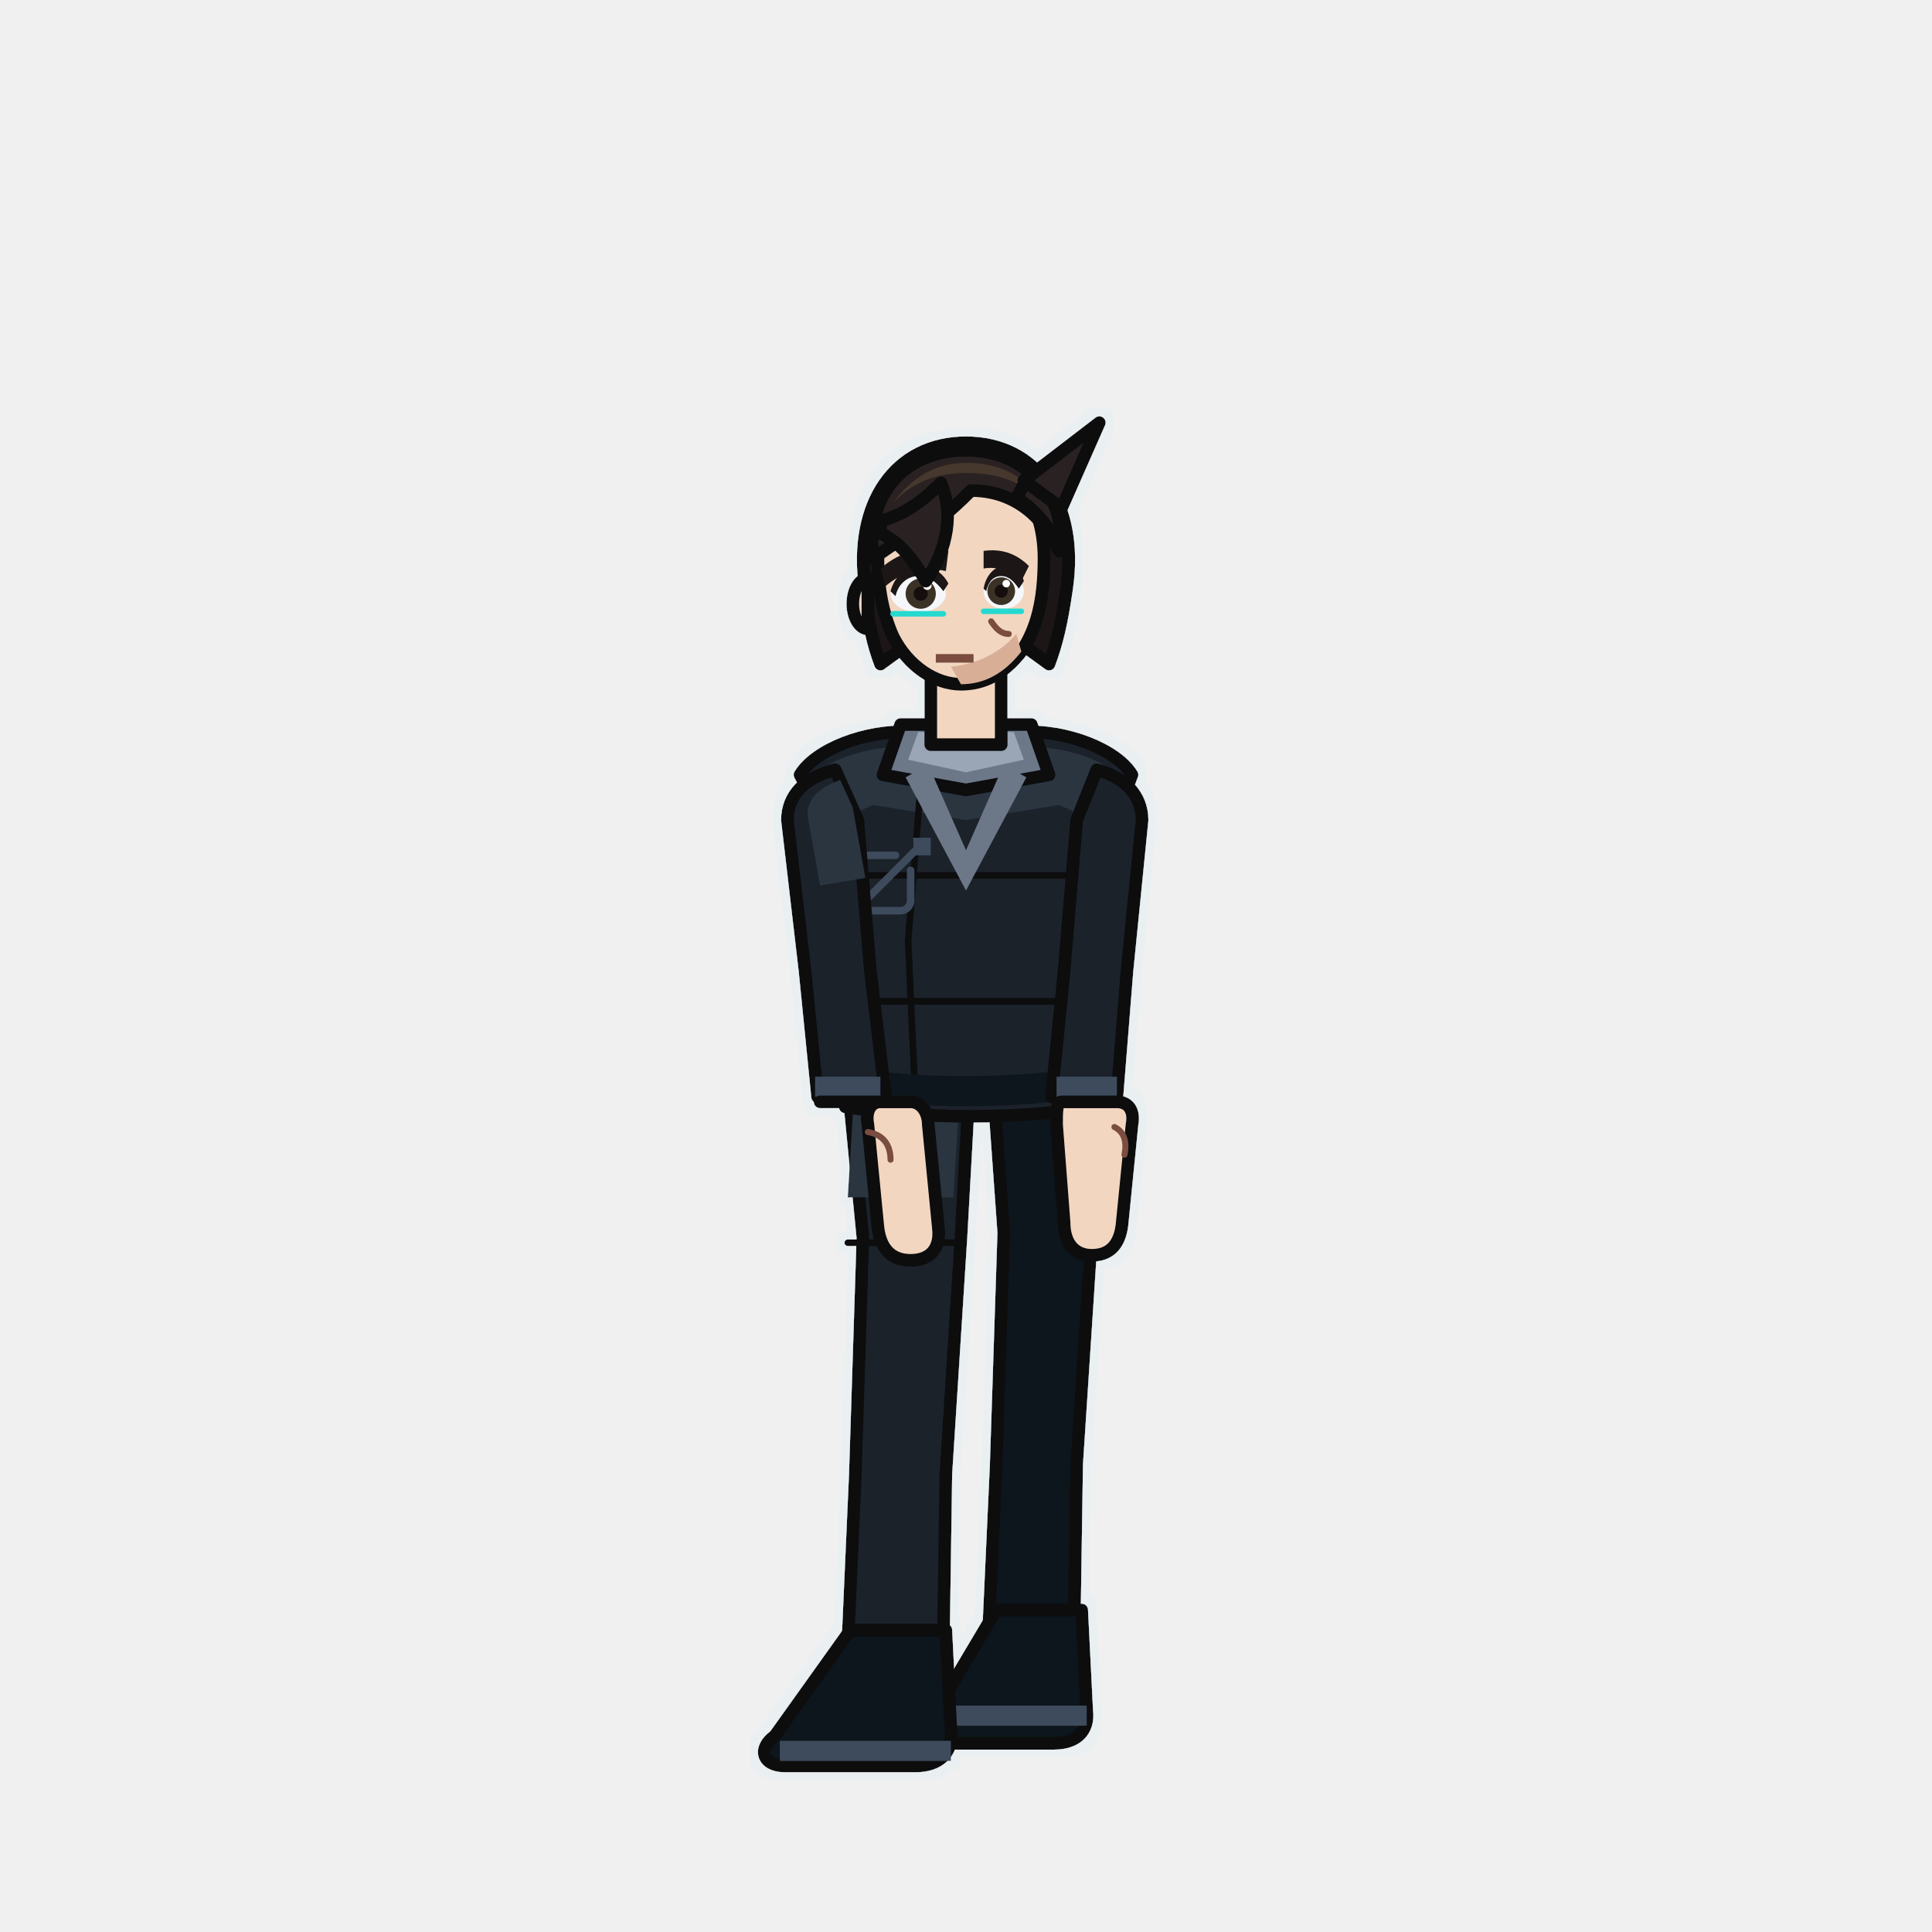
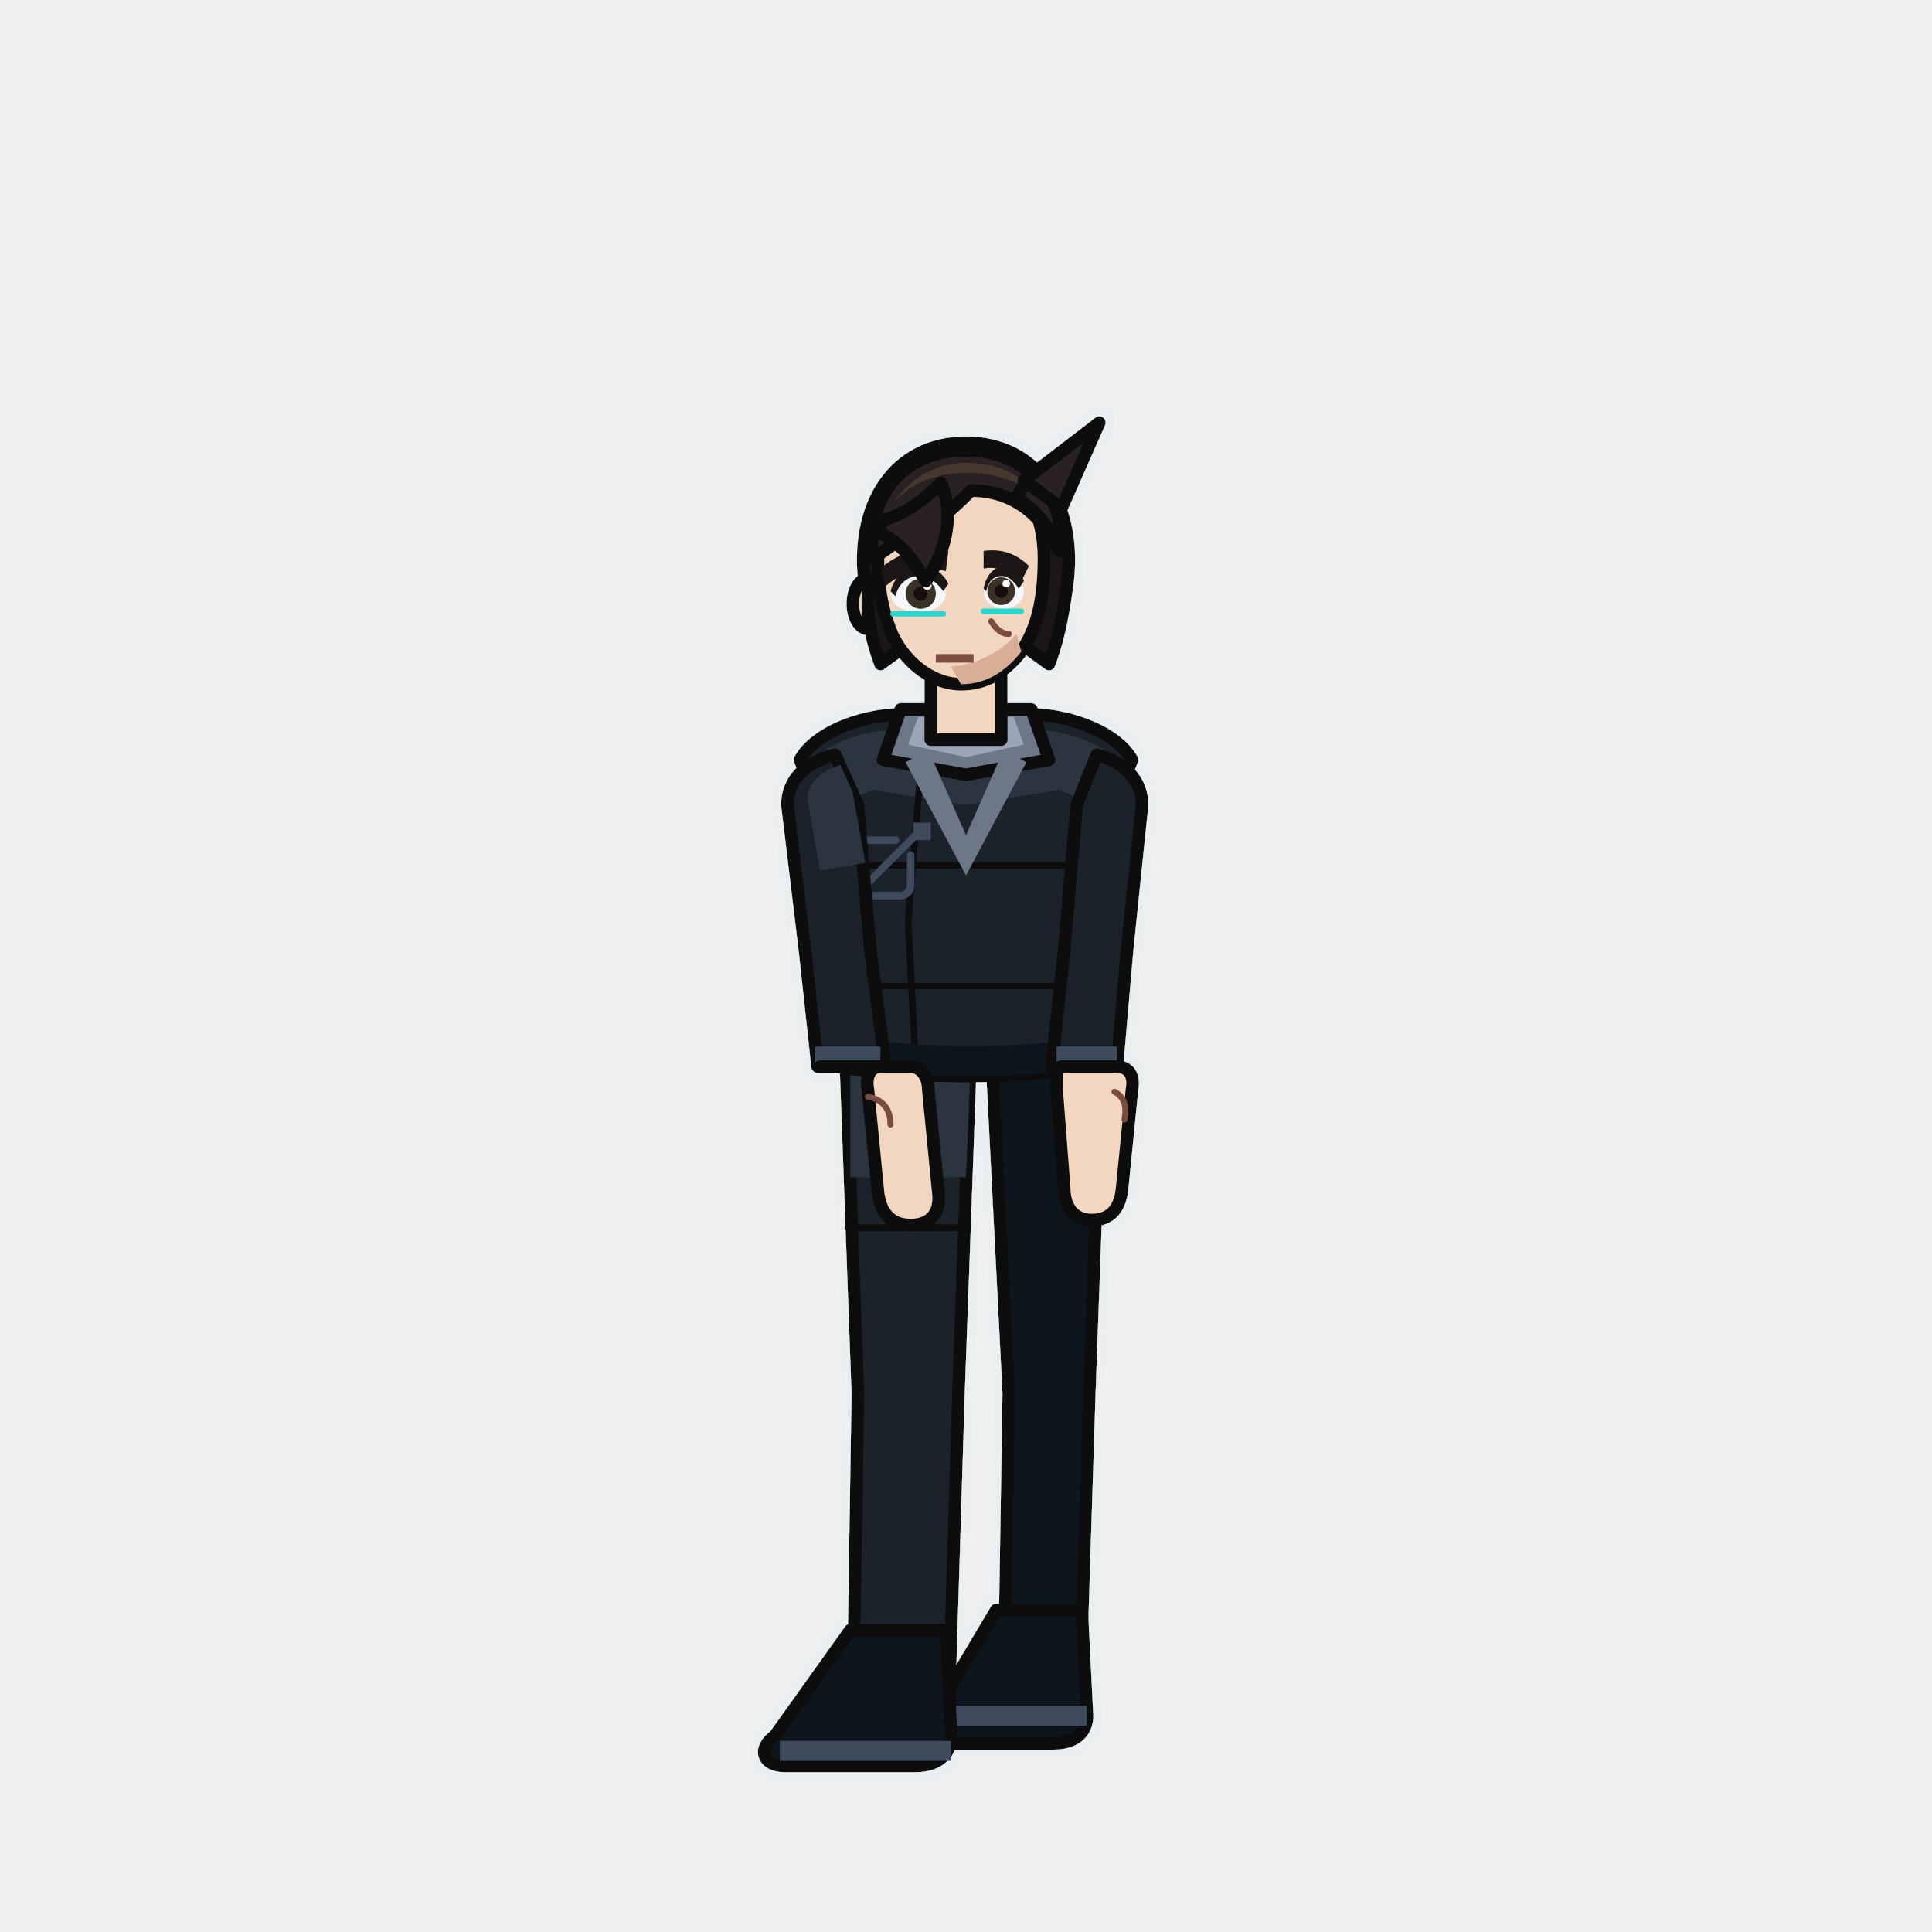
<svg xmlns="http://www.w3.org/2000/svg" viewBox="0 0 768 768" width="768" height="768" role="img" aria-label="Character master, three-quarter view">
  <defs>
    <style>
    .k0{fill:#080B10}.k1{fill:#11161D}.k2{fill:#1B222C}.k3{fill:#2A3441}.k4{fill:#3E4B5C}
    .k5{fill:#6C7788}.k6{fill:#9AA5B5}
    .sk{fill:#F2D6C0}.skd{fill:#D9AE96}.skl{fill:#7A4E3F}
    .h1{fill:#1A1613}.h2{fill:#2A2320}.h3{fill:#46392F}
    .ct{stroke:#080B10;stroke-width:5;stroke-linejoin:round;stroke-linecap:round}
    .in{stroke:#080B10;stroke-width:2.6;stroke-linejoin:round;stroke-linecap:round;fill:none}
    .sl{stroke:#7A4E3F;stroke-width:2.4;stroke-linecap:round;fill:none}
  </style>
    <filter id="halo" x="-12%" y="-12%" width="124%" height="124%">
      <feMorphology in="SourceAlpha" operator="dilate" radius="3" result="d" />
      <feFlood flood-color="#E6EDF4" flood-opacity="0.55" />
      <feComposite in2="d" operator="in" result="h" />
      <feMerge>
        <feMergeNode in="h" />
        <feMergeNode in="SourceGraphic" />
      </feMerge>
    </filter>
  </defs>
  <g id="character" filter="url(#halo)">
    <g id="hair_back">
      <path class="h1 ct" d="M344 234c-5-34 12-58 40-58s45 24 40 58c-2 14-4 22-7 30l-11-8c3-10 4-18 4-27-1-24-12-36-26-36s-25 12-26 36c-1 9 0 17 3 27l-11 8c-3-8-5-16-6-30z" />
    </g>
    <g id="leg_far">
-       <path class="k1 ct" d="M394 420h44l-4 70-6 92-1 66h-34l3-66 3-92z" />
+       <path class="k1 ct" d="M394 416 L438 416 L433 554 L429 680 L399 680 L401 554 Z" />
      <path class="k1 ct" d="M396 640h34l2 40c1 8-4 13-13 13h-44c-8 0-10-7-4-11z" />
      <path class="k4" d="M373 678h59v8h-59z" />
    </g>
    <g id="leg_near">
-       <path class="k2 ct" d="M336 420h50l-4 72-6 94-1 68h-38l3-68 3-94z" />
-       <path class="k3" d="M340 426h42l-3 50h-42z" />
-       <path class="in" d="M337 494h44" />
+       <path class="k2 ct" d="M336 416 L386 416 L381 554 L377 684 L339 684 L341 554 Z" />
+       <path class="k3" d="M338 420h48l-2 48h-46z" />
+       <path class="in" d="M337 488h46" />
      <path class="k1 ct" d="M338 648h38l2 40c1 9-5 14-14 14h-52c-9 0-11-7-4-12z" />
      <path class="k4" d="M310 692h68v8h-68z" />
    </g>
    <g id="torso">
-       <path class="k2 ct" d="M318 308c6-10 26-18 44-17l22 5 22-5c18-1 38 7 44 17l-10 26-8 54 4 52c-32 5-68 5-100 0l4-52-8-54z" />
-       <path class="k3" d="M322 310c6-8 24-14 40-13l22 5 22-5c16-1 34 5 40 13l-7 18-18-8-37 6-37-6-18 8z" />
-       <path class="in" d="M366 312l-5 62 3 66" />
-       <path class="in" d="M336 348h96M338 398h92" />
-       <path class="k1" d="M334 424c32 5 68 5 100 0l1 12c-33 5-69 5-102 0z" />
+       <path class="k2 ct" d="M318 302c6-11 26-19 45-18l21 5 21-5c19-1 39 7 45 18l-10 26-7 54 3 42c-33 5-70 5-104 0l3-42-7-54z" />
+       <path class="k3" d="M322 304c6-9 24-15 41-14l21 5 21-5c17-1 35 6 41 14l-7 18-18-8-37 6-37-6-18 8z" />
+       <path class="in" d="M366 306l-5 60 3 58" />
+       <path class="in" d="M336 344h96M338 392h92" />
+       <path class="k1" d="M334 412c33 5 70 5 104 0l1 12c-34 5-72 5-106 0z" />
      <g id="emblem" fill="none" stroke="#3E4B5C" stroke-width="3" stroke-linecap="round">
-         <path d="M356 340h-12a4 4 0 0 0-4 4v14a4 4 0 0 0 4 4h14a4 4 0 0 0 4-4v-12" />
-         <path d="M336 366l30-30" />
+         <path d="M356 334h-12a4 4 0 0 0-4 4v14a4 4 0 0 0 4 4h14a4 4 0 0 0 4-4v-12" />
+         <path d="M336 360l30-30" />
      </g>
-       <rect x="363" y="333" width="7" height="7" class="k4" />
-       <path class="k5 ct" d="M358 288h52l7 20-33 6-33-6z" />
-       <path class="k6" d="M365 291h38l4 11-23 5-23-5z" />
-       <path class="k5" d="M369 304l15 34 15-34 9 5-24 45-24-45z" />
+       <rect x="363" y="327" width="7" height="7" class="k4" />
+       <path class="k5 ct" d="M358 282h52l7 20-33 6-33-6z" />
+       <path class="k6" d="M365 285h38l4 11-23 5-23-5z" />
+       <path class="k5" d="M369 298l15 34 15-34 9 5-24 45-24-45z" />
    </g>
    <g id="arm_far">
-       <path class="k2 ct" d="M436 306c11 3 18 10 18 20l-6 60-4 50h-26l5-50 5-60z" />
-       <path class="k4" d="M420 428h24v8h-24z" />
-       <path class="sk ct" d="M422 438h22c5 0 7 4 6 9l-4 40c-1 8-5 12-12 12s-11-5-11-13l-3-39c0-5 0-9 2-9z" />
-       <path class="sl" d="M443 448c4 2 5 6 4 11" />
+       <path class="k2 ct" d="M436 300c11 3 18 10 18 20l-6 58-4 46h-26l5-46 5-58z" />
+       <path class="k4" d="M420 416h24v8h-24z" />
+       <path class="sk ct" d="M422 424h22c5 0 7 4 6 9l-4 40c-1 8-5 12-12 12s-11-5-11-13l-3-39c0-5 0-9 2-9z" />
+       <path class="sl" d="M443 434c4 2 5 6 4 11" />
    </g>
    <g id="arm_near">
-       <path class="k2 ct" d="M332 306c-12 3-19 10-19 20l7 60 5 50h27l-6-50-5-60z" />
-       <path class="k3" d="M334 310c-8 3-13 7-13 14l5 28 18-3-5-28z" />
-       <path class="k4" d="M324 428h26v8h-26z" />
-       <path class="sk ct" d="M326 438h24c-4 0-6 4-5 9l4 41c1 8 5 13 13 13s12-5 11-13l-4-41c0-5-3-9-7-9z" />
-       <path class="sl" d="M345 450c6 1 9 5 9 11" />
+       <path class="k2 ct" d="M332 300c-12 3-19 10-19 20l7 58 5 46h27l-6-46-5-58z" />
+       <path class="k3" d="M334 304c-8 3-13 7-13 14l5 28 18-3-5-28z" />
+       <path class="k4" d="M324 416h26v8h-26z" />
+       <path class="sk ct" d="M326 424h24c-4 0-6 4-5 9l4 41c1 8 5 13 13 13s12-5 11-13l-4-41c0-5-3-9-7-9z" />
+       <path class="sl" d="M345 436c6 1 9 5 9 11" />
    </g>
    <g id="neck">
-       <path class="sk ct" d="M370 248h28v48h-28z" />
+       <path class="sk ct" d="M370 248h28v46h-28z" />
      <path class="skd" d="M370 248h28v20c-9 7-19 7-28 0z" />
    </g>
    <g id="head">
      <path class="sk ct" d="M349 222c0-25 14-38 33-38s33 13 33 38c0 17-3 28-9 37-7 9-15 13-24 13-10 0-21-7-27-19-4-9-6-19-6-31z" />
      <path class="skd" d="M406 259c-7 9-15 13-24 13l-4-7c11-1 20-6 26-13z" />
      <path class="sk ct" d="M345 230a6 10 0 1 0 0 20z" />
      <g id="brows" class="h1">
        <path d="M350 226c8-7 17-9 27-7l-1 8c-9-2-17 0-24 6z" />
        <path d="M391 219c7-1 13 1 18 6l-3 6c-4-4-10-6-15-5z" />
      </g>
      <g id="eye_near">
        <ellipse cx="365" cy="236" rx="11" ry="7.4" fill="#F5F7FA" />
        <circle cx="366" cy="236" r="6" fill="#3A3028" />
        <circle cx="366" cy="236" r="2.8" fill="#140F0C" />
        <circle cx="368.6" cy="232.8" r="1.7" fill="#FFFFFF" />
        <path d="M354 235c2-7 7-10 12-10s9 3 11 7l-2 3c-3-4-6-6-10-6-4 0-8 3-9 8z" class="h1" />
        <path d="M355 244h20" stroke="#27D9D0" stroke-width="2.2" fill="none" stroke-linecap="round" />
      </g>
      <g id="eye_far">
        <ellipse cx="399" cy="235" rx="8" ry="7" fill="#F5F7FA" />
        <circle cx="398" cy="235" r="5.5" fill="#3A3028" />
        <circle cx="398" cy="235" r="2.6" fill="#140F0C" />
        <circle cx="400" cy="232" r="1.5" fill="#FFFFFF" />
        <path d="M391 234c1-6 5-9 8-9s7 2 8 6l-2 3c-2-3-4-5-7-5-3 0-5 2-6 6z" class="h1" />
        <path d="M391 243h15" stroke="#27D9D0" stroke-width="2.2" fill="none" stroke-linecap="round" />
      </g>
      <path class="sl" d="M394 247c2 3 4 5 7 5" />
      <path class="skl" d="M372 260h15v3.4h-15z" />
    </g>
    <g id="hair_front">
      <path class="h2 ct" d="M347 222c-3-26 13-43 37-43 23 0 38 16 37 40-7-15-19-24-35-24-9 9-16 15-26 18z" />
      <path class="h3" d="M355 200c7-10 17-16 29-16 13 0 23 5 29 14-8-7-17-10-29-10s-22 4-29 12z" />
      <path class="h2 ct" d="M350 207c9-2 17-8 24-15 5 11 3 26-6 39-5-9-11-16-18-19z" />
      <path class="h2 ct" d="M409 189c9 6 14 16 12 29-4-9-10-16-17-20z" />
      <path class="h2 ct" d="M407 191l30-23-15 34z" />
    </g>
  </g>
</svg>
